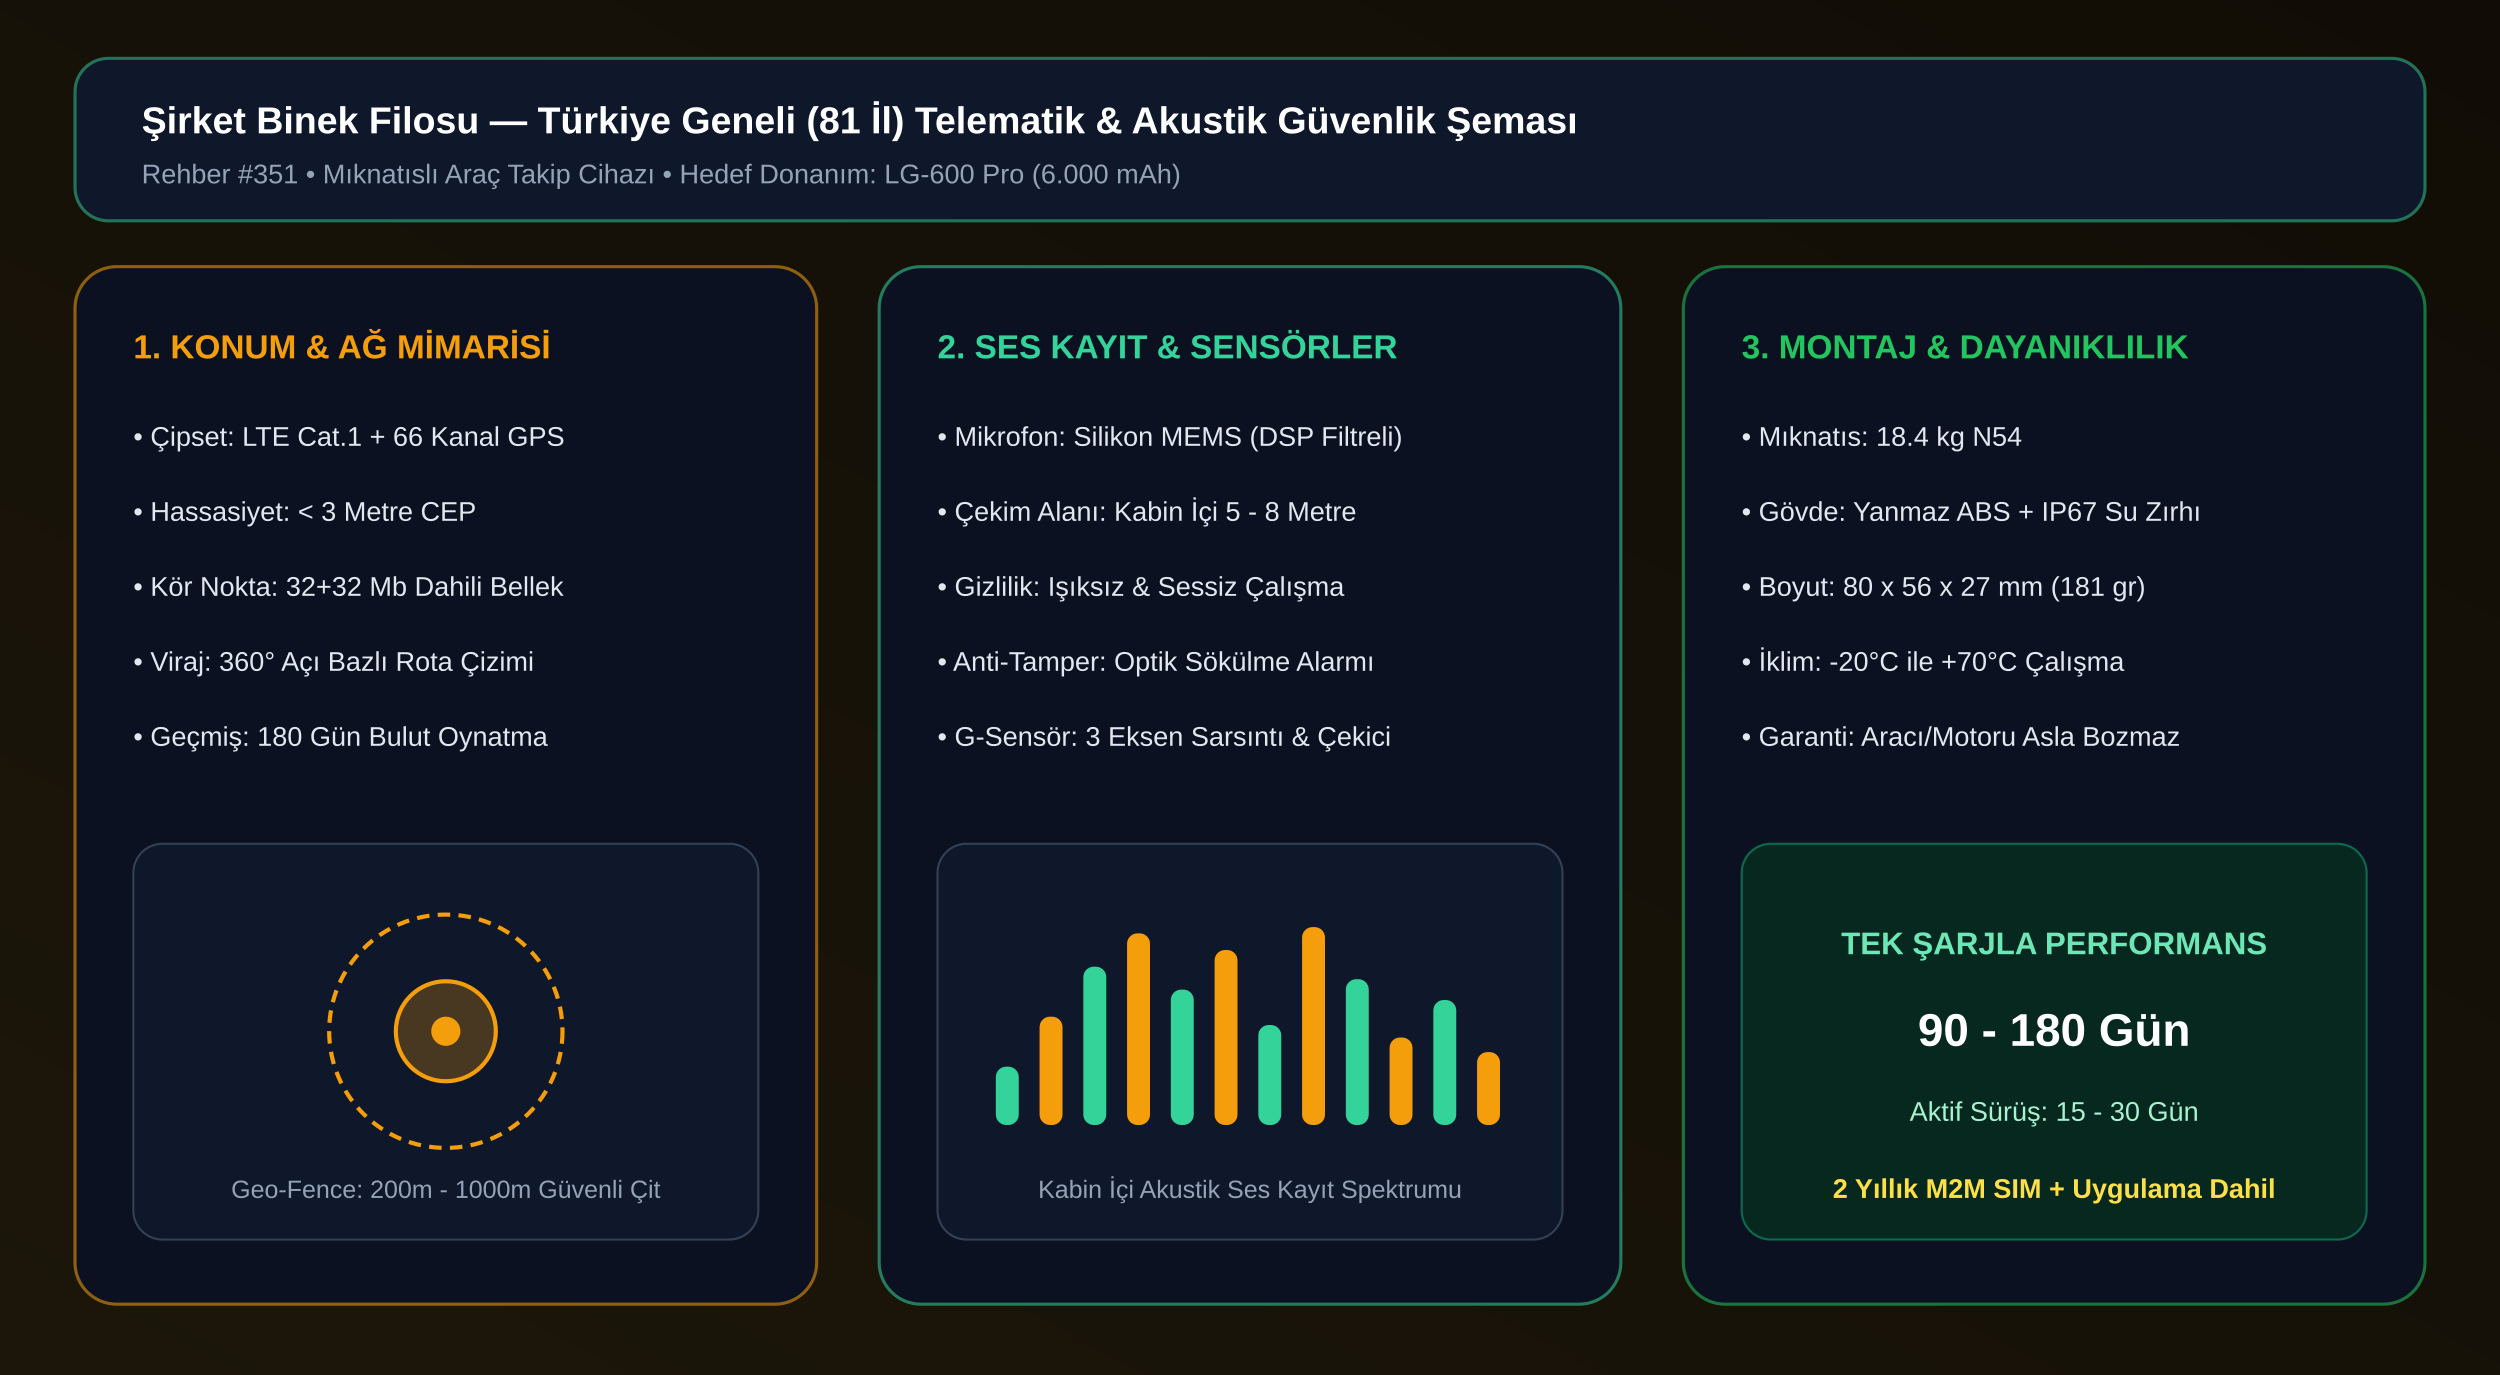
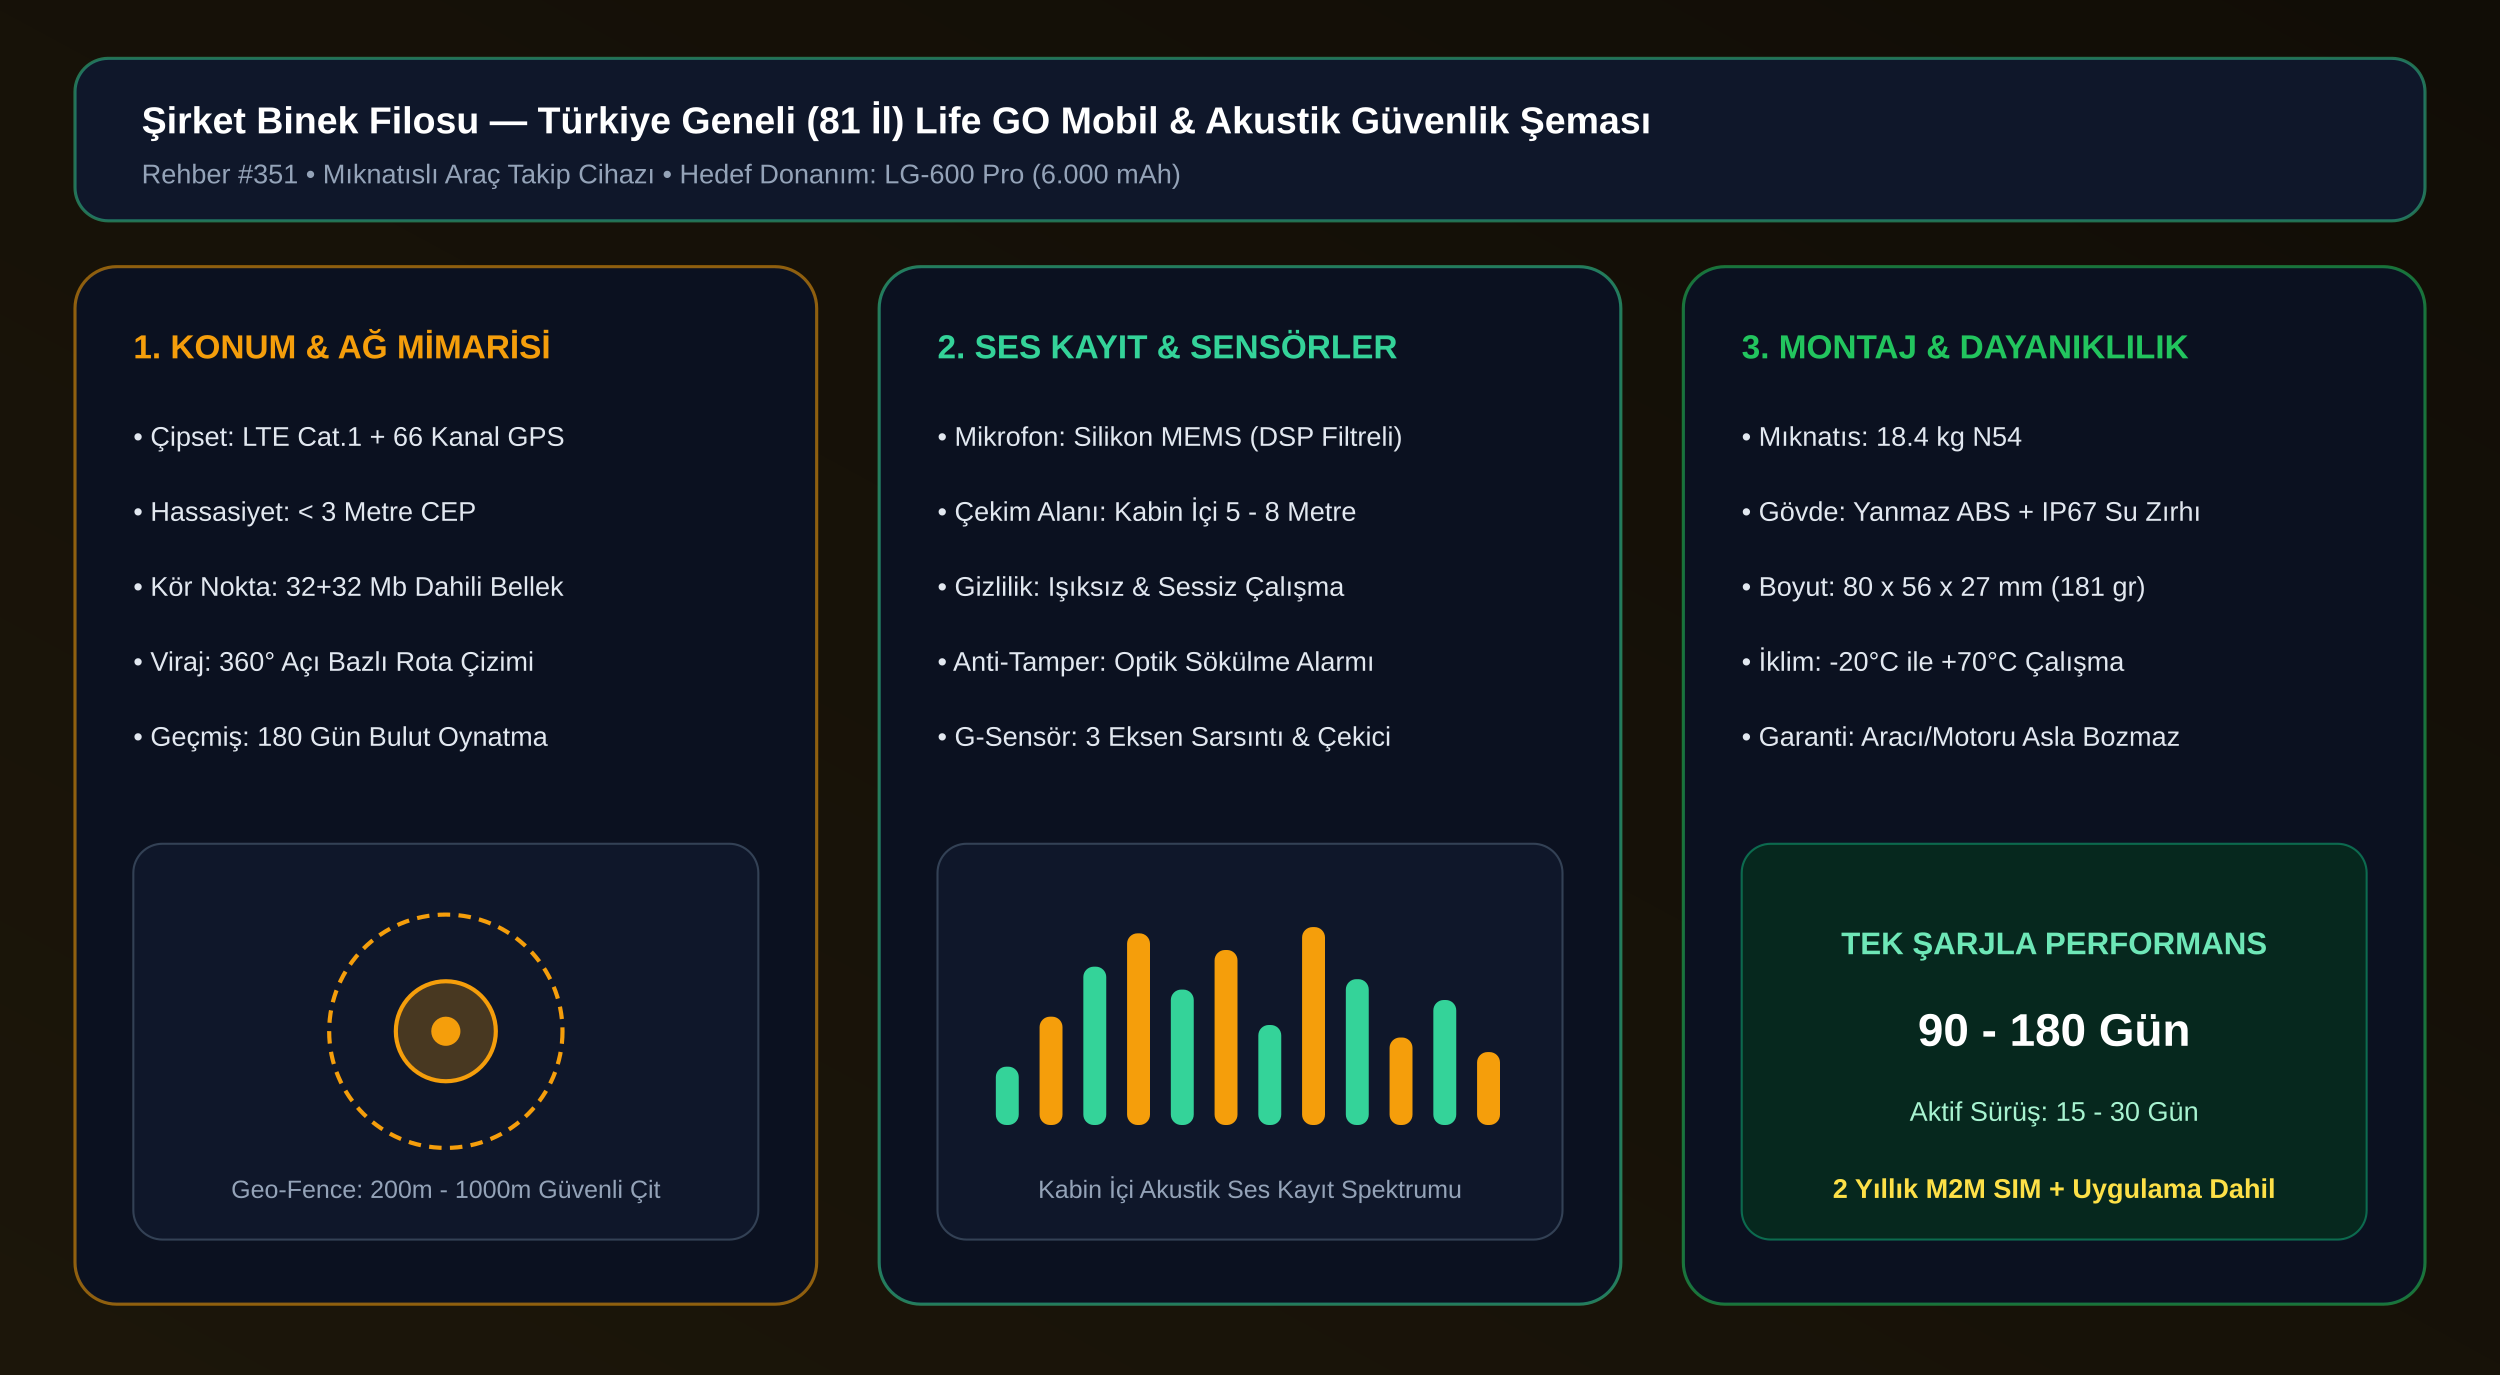
<svg xmlns="http://www.w3.org/2000/svg" viewBox="0 0 1200 660" width="1200" height="660">
  <defs>
    <linearGradient id="g2_351" x1="0%" y1="100%" x2="100%" y2="0%">
      <stop offset="0%" stop-color="#1C160A" />
      <stop offset="100%" stop-color="#110D06" />
    </linearGradient>
  </defs>
  <rect width="1200" height="660" fill="url(#g2_351)" />
  <rect x="36" y="28" width="1128" height="78" rx="16" fill="#0F172A" stroke="#34D399" stroke-opacity="0.5" stroke-width="1.5" />
-   <text x="68" y="64" fill="#FFFFFF" font-family="Arial, sans-serif" font-size="18" font-weight="bold">Şirket Binek Filosu — Türkiye Geneli (81 İl) Telematik &amp; Akustik Güvenlik Şeması</text>
+   <text x="68" y="64" fill="#FFFFFF" font-family="Arial, sans-serif" font-size="18" font-weight="bold">Şirket Binek Filosu — Türkiye Geneli (81 İl) Life GO Mobil &amp; Akustik Güvenlik Şeması</text>
  <text x="68" y="88" fill="#94A3B8" font-family="Arial, sans-serif" font-size="13">Rehber #351 • Mıknatıslı Araç Takip Cihazı • Hedef Donanım: LG-600 Pro (6.000 mAh)</text>
  <rect x="36" y="128" width="356" height="498" rx="20" fill="#0B1120" stroke="#F59E0B" stroke-opacity="0.55" stroke-width="1.5" />
  <text x="64" y="172" fill="#F59E0B" font-family="Arial, sans-serif" font-size="16" font-weight="bold">1. KONUM &amp; AĞ MİMARİSİ</text>
  <text x="64" y="214" fill="#E2E8F0" font-family="Arial, sans-serif" font-size="13">• Çipset: LTE Cat.1 + 66 Kanal GPS</text>
  <text x="64" y="250" fill="#E2E8F0" font-family="Arial, sans-serif" font-size="13">• Hassasiyet: &lt; 3 Metre CEP</text>
  <text x="64" y="286" fill="#E2E8F0" font-family="Arial, sans-serif" font-size="13">• Kör Nokta: 32+32 Mb Dahili Bellek</text>
  <text x="64" y="322" fill="#E2E8F0" font-family="Arial, sans-serif" font-size="13">• Viraj: 360° Açı Bazlı Rota Çizimi</text>
  <text x="64" y="358" fill="#E2E8F0" font-family="Arial, sans-serif" font-size="13">• Geçmiş: 180 Gün Bulut Oynatma</text>
  <rect x="64" y="405" width="300" height="190" rx="14" fill="#0F172A" stroke="#334155" />
  <circle cx="214" cy="495" r="56" fill="none" stroke="#F59E0B" stroke-width="2" stroke-dasharray="6 4" />
  <circle cx="214" cy="495" r="24" fill="#F59E0B" fill-opacity="0.25" stroke="#F59E0B" stroke-width="2" />
  <circle cx="214" cy="495" r="7" fill="#F59E0B" />
  <text x="214" y="575" text-anchor="middle" fill="#94A3B8" font-family="Arial, sans-serif" font-size="12">Geo-Fence: 200m - 1000m Güvenli Çit</text>
  <rect x="422" y="128" width="356" height="498" rx="20" fill="#0B1120" stroke="#34D399" stroke-opacity="0.55" stroke-width="1.5" />
  <text x="450" y="172" fill="#34D399" font-family="Arial, sans-serif" font-size="16" font-weight="bold">2. SES KAYIT &amp; SENSÖRLER</text>
  <text x="450" y="214" fill="#E2E8F0" font-family="Arial, sans-serif" font-size="13">• Mikrofon: Silikon MEMS (DSP Filtreli)</text>
  <text x="450" y="250" fill="#E2E8F0" font-family="Arial, sans-serif" font-size="13">• Çekim Alanı: Kabin İçi 5 - 8 Metre</text>
  <text x="450" y="286" fill="#E2E8F0" font-family="Arial, sans-serif" font-size="13">• Gizlilik: Işıksız &amp; Sessiz Çalışma</text>
  <text x="450" y="322" fill="#E2E8F0" font-family="Arial, sans-serif" font-size="13">• Anti-Tamper: Optik Sökülme Alarmı</text>
  <text x="450" y="358" fill="#E2E8F0" font-family="Arial, sans-serif" font-size="13">• G-Sensör: 3 Eksen Sarsıntı &amp; Çekici</text>
  <rect x="450" y="405" width="300" height="190" rx="14" fill="#0F172A" stroke="#334155" />
  <rect x="478" y="512" width="11" height="28" rx="5" fill="#34D399" />
  <rect x="499" y="488" width="11" height="52" rx="5" fill="#F59E0B" />
  <rect x="520" y="464" width="11" height="76" rx="5" fill="#34D399" />
  <rect x="541" y="448" width="11" height="92" rx="5" fill="#F59E0B" />
  <rect x="562" y="475" width="11" height="65" rx="5" fill="#34D399" />
  <rect x="583" y="456" width="11" height="84" rx="5" fill="#F59E0B" />
  <rect x="604" y="492" width="11" height="48" rx="5" fill="#34D399" />
  <rect x="625" y="445" width="11" height="95" rx="5" fill="#F59E0B" />
  <rect x="646" y="470" width="11" height="70" rx="5" fill="#34D399" />
  <rect x="667" y="498" width="11" height="42" rx="5" fill="#F59E0B" />
  <rect x="688" y="480" width="11" height="60" rx="5" fill="#34D399" />
  <rect x="709" y="505" width="11" height="35" rx="5" fill="#F59E0B" />
  <text x="600" y="575" text-anchor="middle" fill="#94A3B8" font-family="Arial, sans-serif" font-size="12">Kabin İçi Akustik Ses Kayıt Spektrumu</text>
  <rect x="808" y="128" width="356" height="498" rx="20" fill="#0B1120" stroke="#22C55E" stroke-opacity="0.55" stroke-width="1.5" />
  <text x="836" y="172" fill="#22C55E" font-family="Arial, sans-serif" font-size="16" font-weight="bold">3. MONTAJ &amp; DAYANIKLILIK</text>
  <text x="836" y="214" fill="#E2E8F0" font-family="Arial, sans-serif" font-size="13">• Mıknatıs: 18.4 kg N54</text>
  <text x="836" y="250" fill="#E2E8F0" font-family="Arial, sans-serif" font-size="13">• Gövde: Yanmaz ABS + IP67 Su Zırhı</text>
  <text x="836" y="286" fill="#E2E8F0" font-family="Arial, sans-serif" font-size="13">• Boyut: 80 x 56 x 27 mm (181 gr)</text>
  <text x="836" y="322" fill="#E2E8F0" font-family="Arial, sans-serif" font-size="13">• İklim: -20°C ile +70°C Çalışma</text>
  <text x="836" y="358" fill="#E2E8F0" font-family="Arial, sans-serif" font-size="13">• Garanti: Aracı/Motoru Asla Bozmaz</text>
  <rect x="836" y="405" width="300" height="190" rx="14" fill="#06281E" stroke="#10B981" stroke-opacity="0.5" />
  <text x="986" y="458" text-anchor="middle" fill="#6EE7B7" font-family="Arial, sans-serif" font-size="15" font-weight="bold">TEK ŞARJLA PERFORMANS</text>
  <text x="986" y="502" text-anchor="middle" fill="#FFFFFF" font-family="Arial, sans-serif" font-size="22" font-weight="bold">90 - 180 Gün</text>
  <text x="986" y="538" text-anchor="middle" fill="#A7F3D0" font-family="Arial, sans-serif" font-size="13">Aktif Sürüş: 15 - 30 Gün</text>
  <text x="986" y="575" text-anchor="middle" fill="#FDE047" font-family="Arial, sans-serif" font-size="13" font-weight="bold">2 Yıllık M2M SIM + Uygulama Dahil</text>
</svg>
